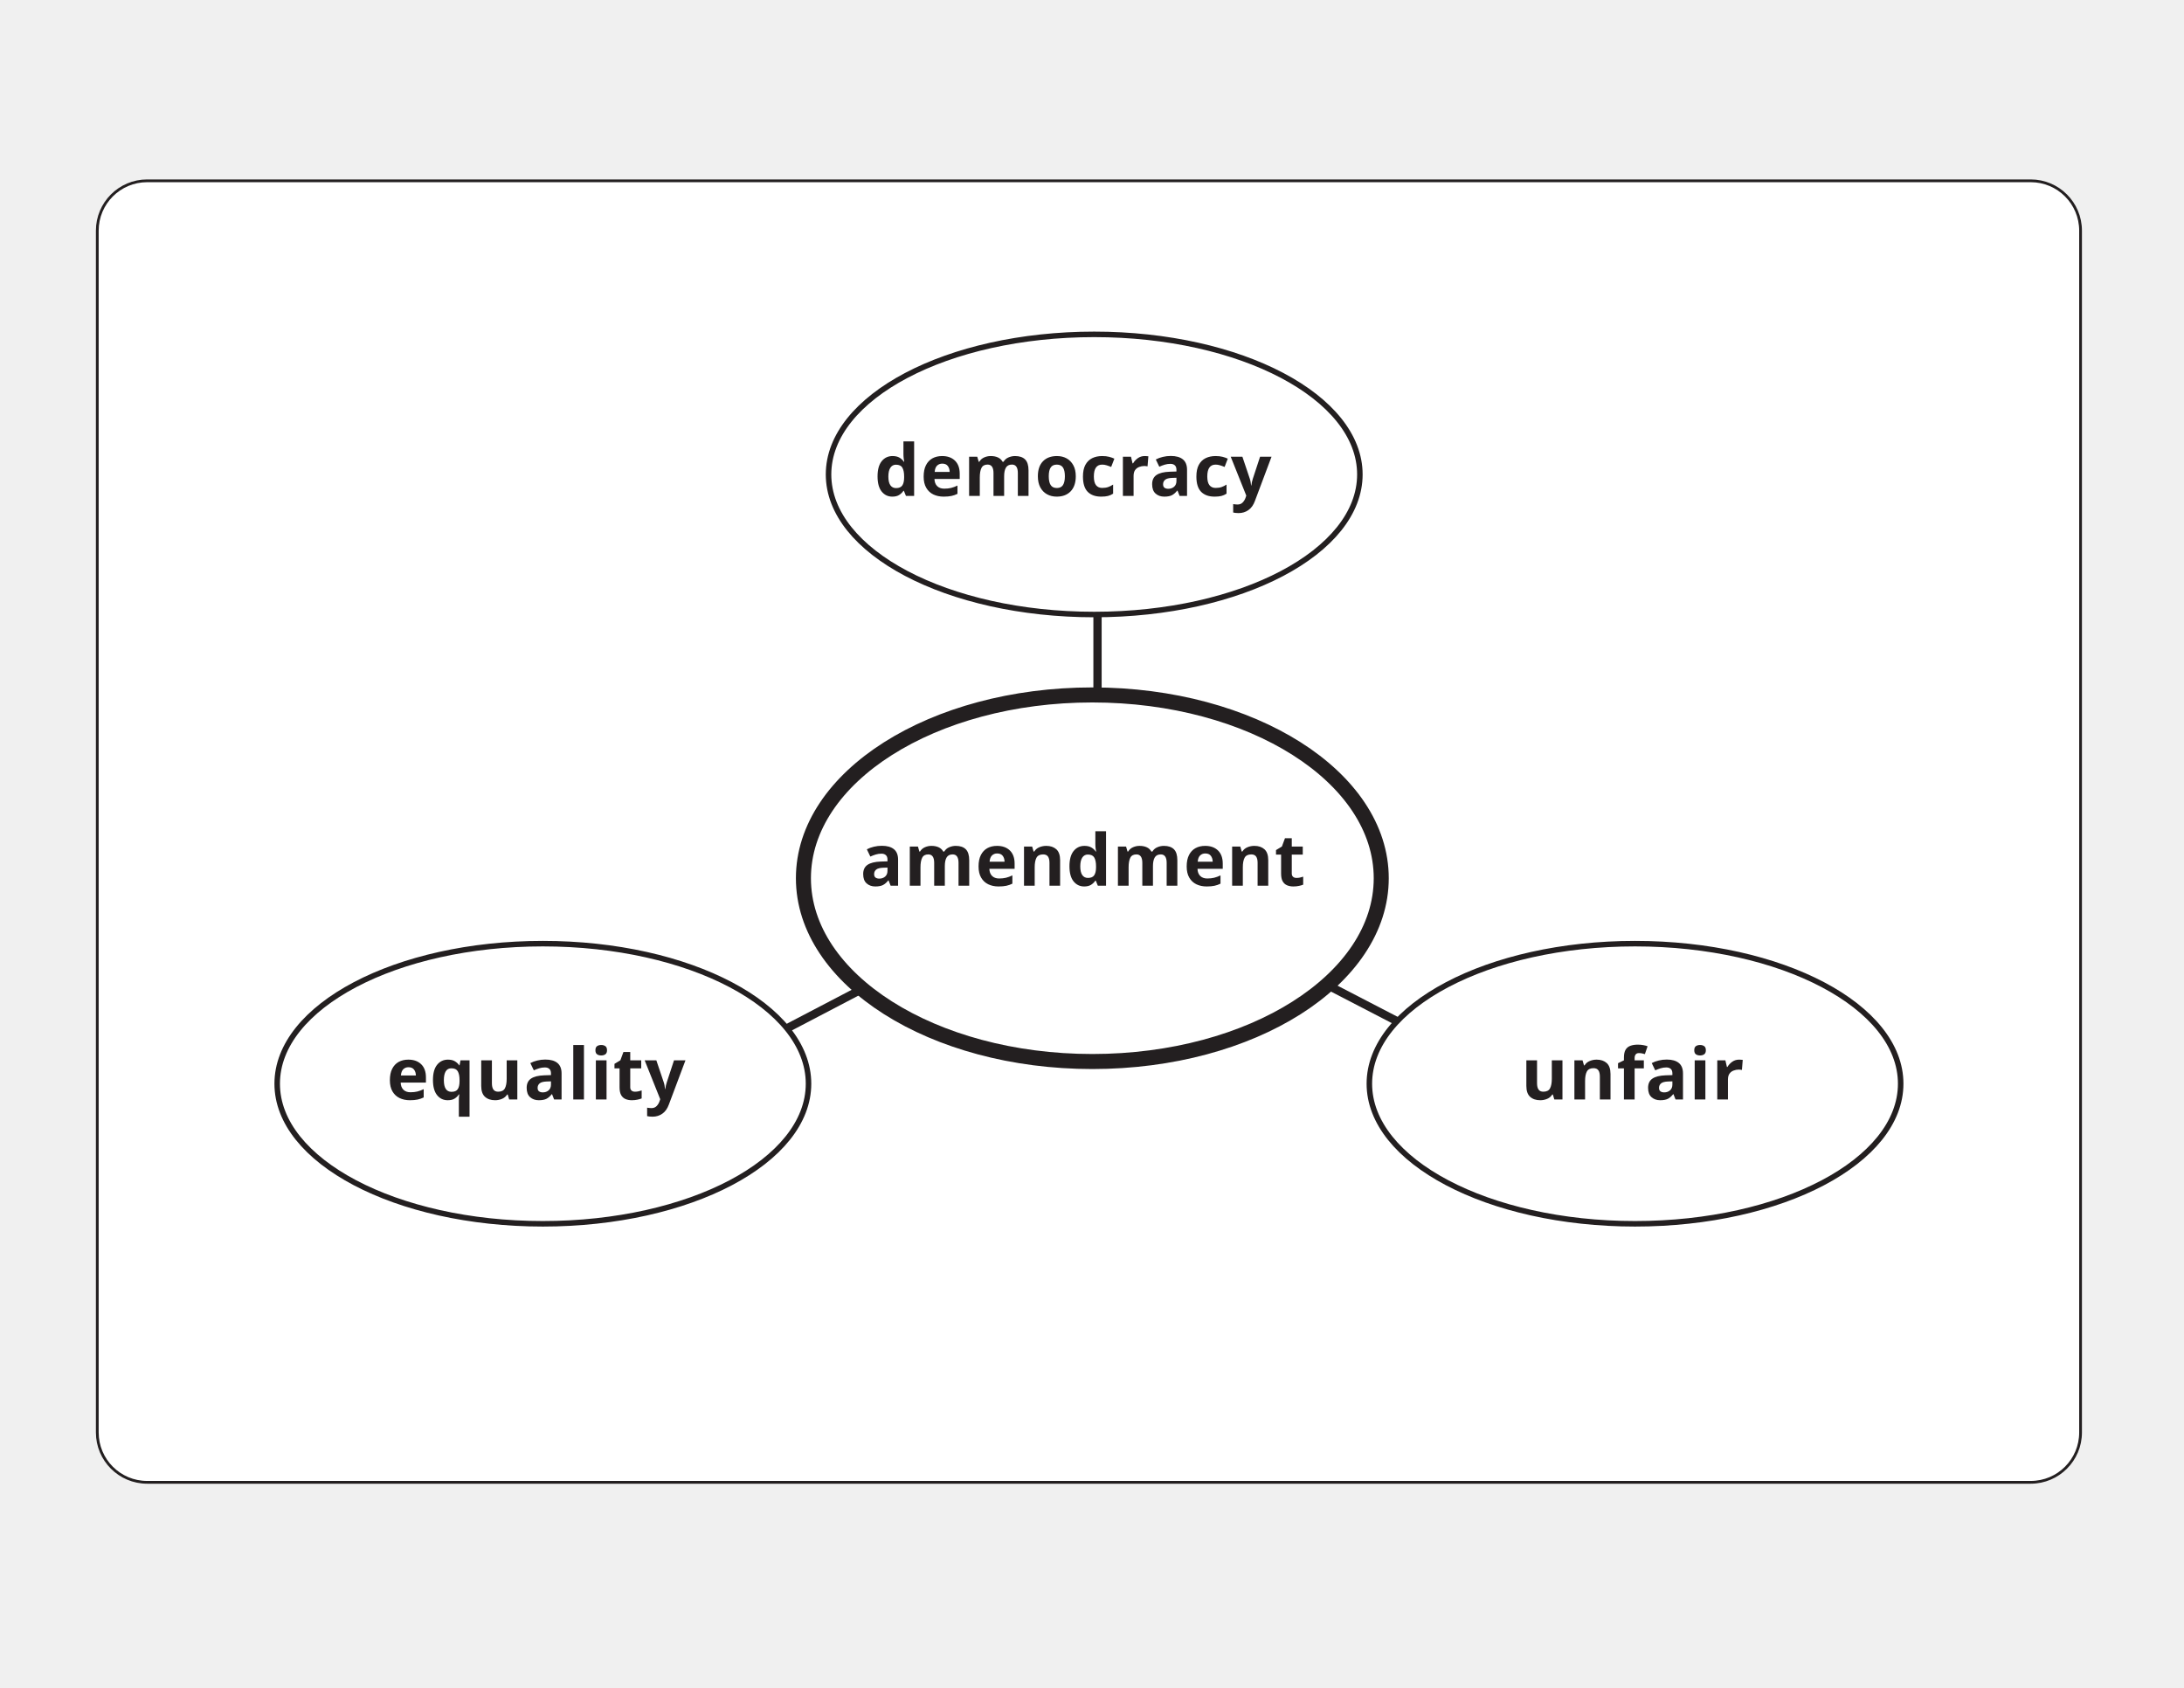
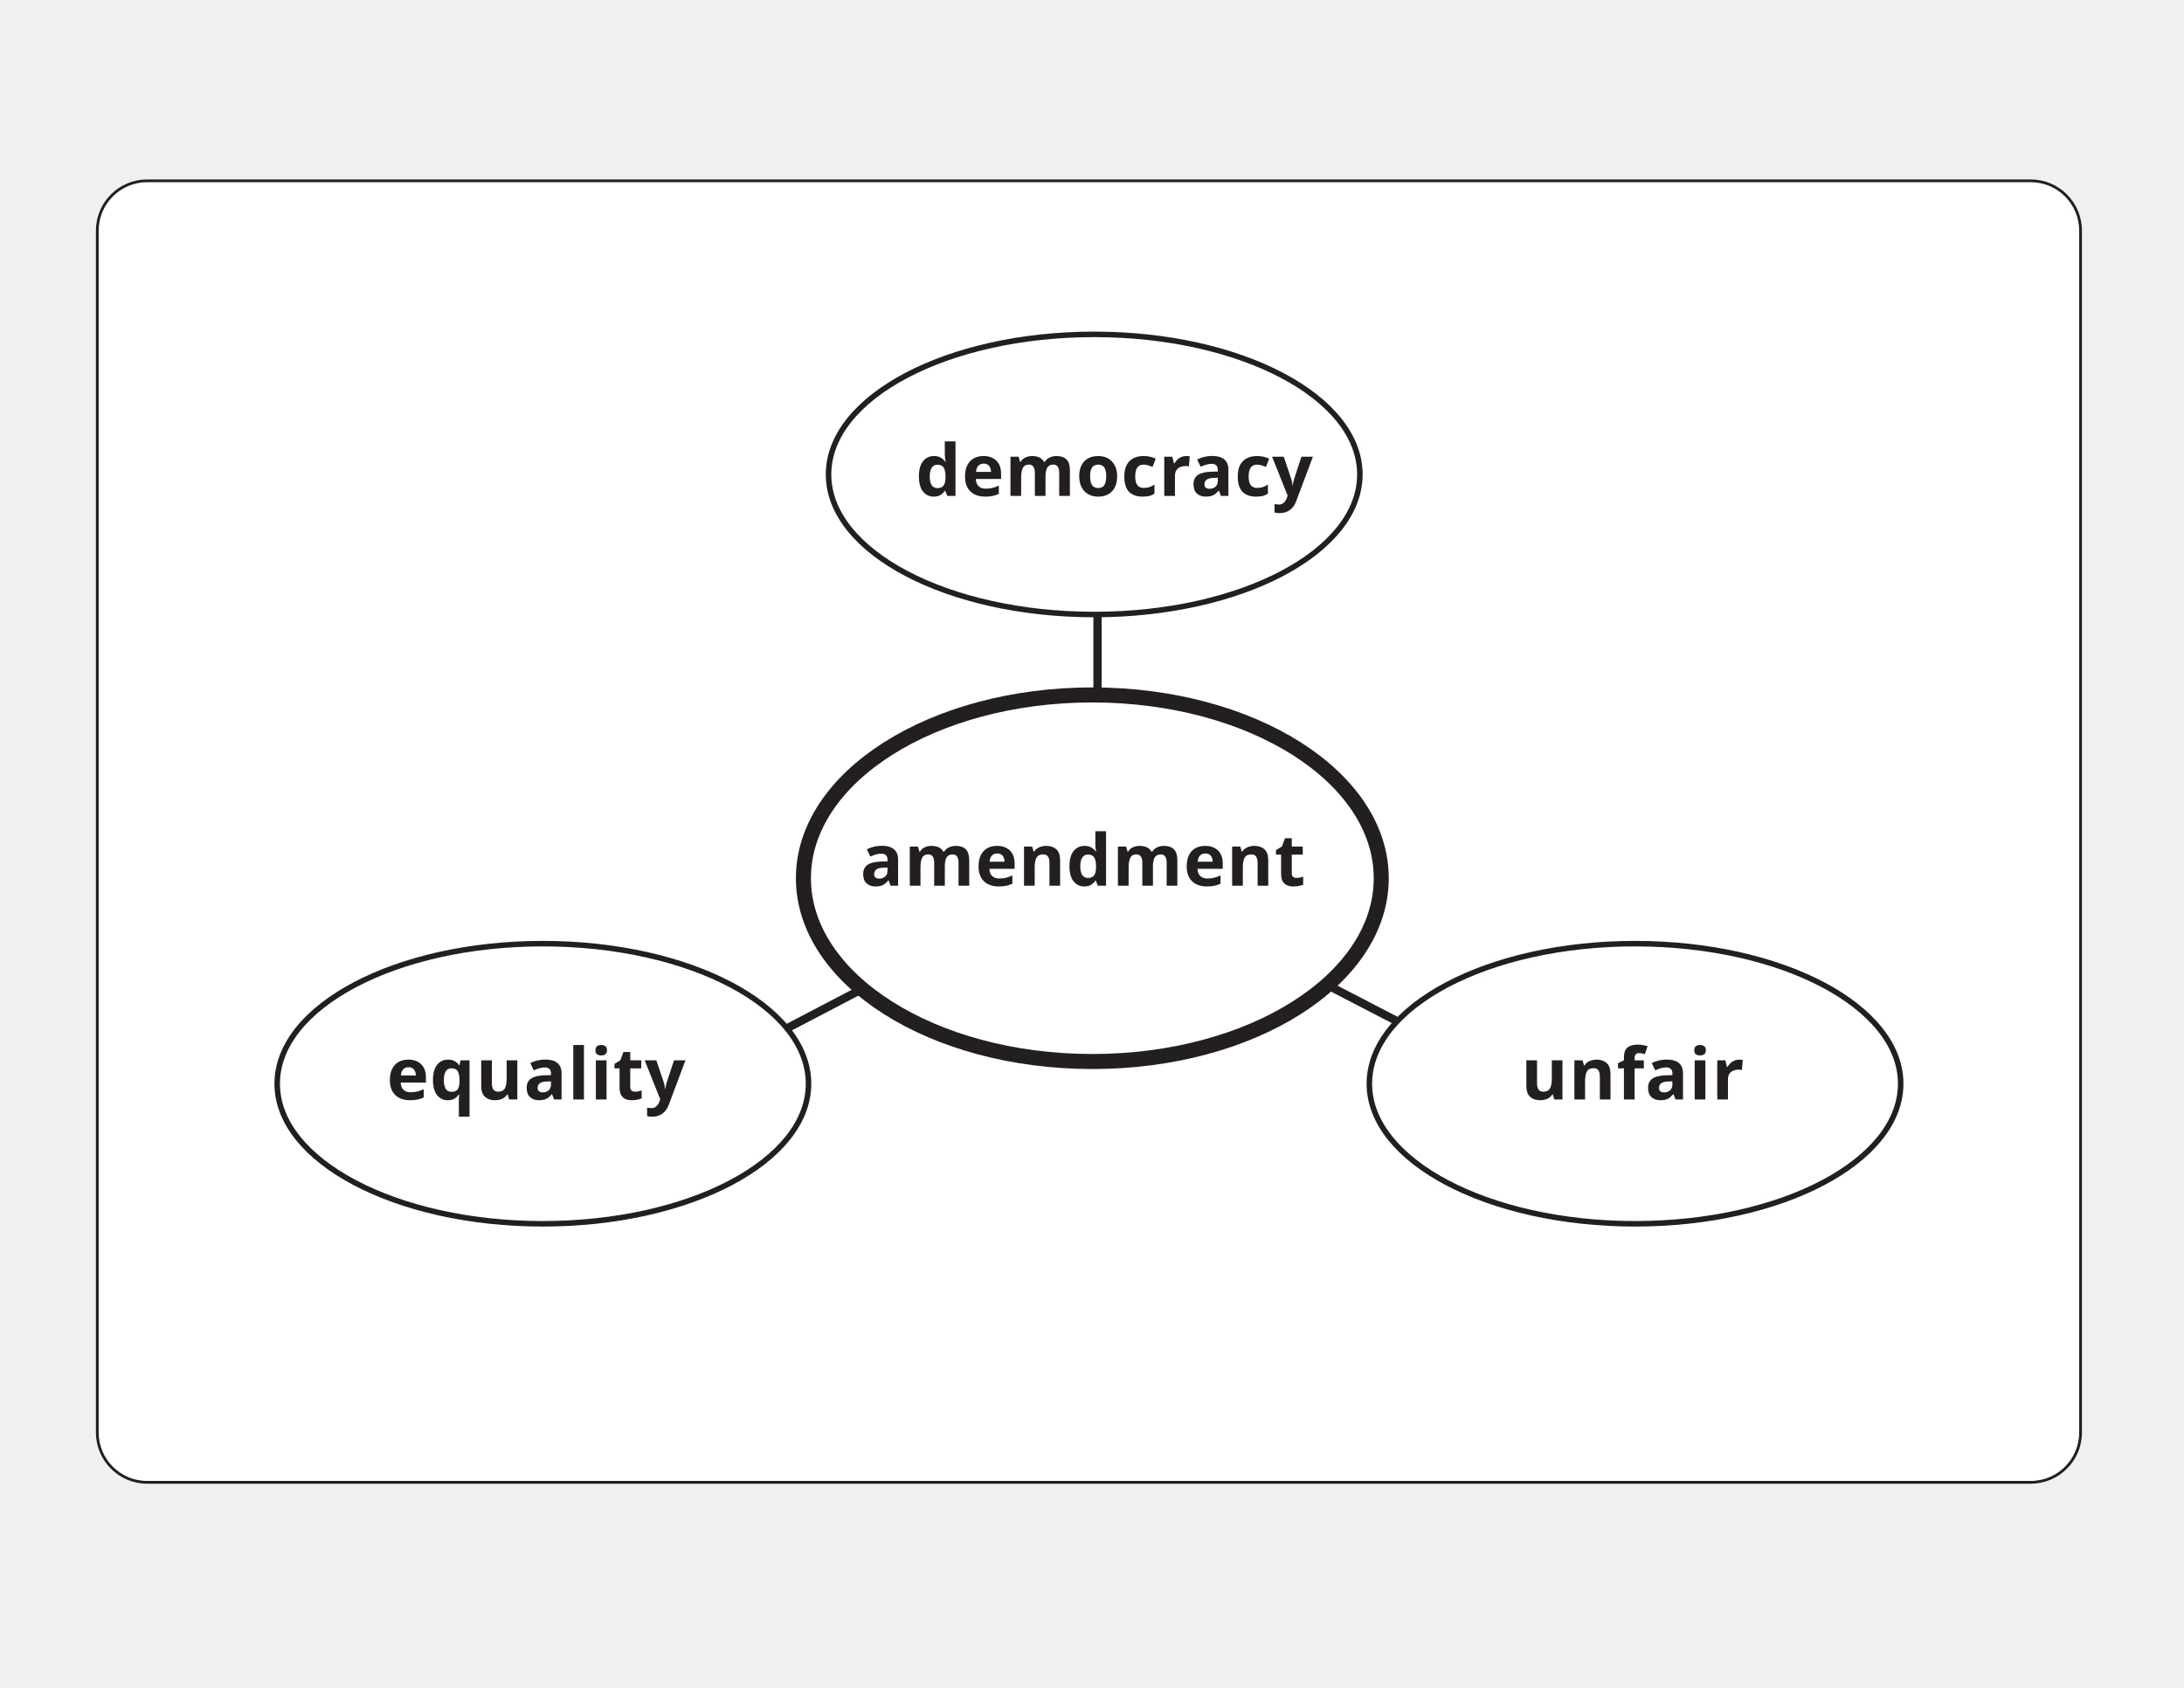
<svg xmlns="http://www.w3.org/2000/svg" viewBox="0 0 792 612">
  <defs>
    <style>.cls-1{isolation:isolate;}.cls-2{opacity:0.25;mix-blend-mode:multiply;}.cls-3,.cls-6,.cls-8{fill:#fff;}.cls-4,.cls-5{fill:none;}.cls-4,.cls-5,.cls-6,.cls-8{stroke:#231f20;stroke-miterlimit:10;}.cls-5{stroke-width:3px;}.cls-6{stroke-width:5.45px;}.cls-7,.cls-9{font-size:26px;fill:#231f20;font-family:sans-serif;font-weight:600;}.cls-7{letter-spacing:0.01em;}.cls-8{stroke-width:2px;}.cls-9{letter-spacing:0.01em;}</style>
  </defs>
  <g class="cls-1">
    <g id="Layer_1" data-name="Layer 1">
      <rect class="cls-3" x="35.28" y="65.56" width="719.21" height="471.92" rx="18.08" />
      <rect class="cls-4" x="35.28" y="65.56" width="719.21" height="471.92" rx="18.08" />
      <line class="cls-5" x1="398" y1="192.2" x2="398" y2="321.16" />
      <line class="cls-5" x1="398" y1="313.96" x2="269.88" y2="380.97" />
      <line class="cls-5" x1="398" y1="313.96" x2="524.3" y2="379.44" />
      <ellipse class="cls-6" cx="396.12" cy="318.44" rx="104.77" ry="66.46" />
      <text class="cls-7" transform="translate(311.93 321.16)">amendment</text>
      <ellipse class="cls-8" cx="592.92" cy="392.95" rx="96.34" ry="50.79" />
      <text class="cls-7" transform="translate(551.56 398.67)">unfair</text>
      <ellipse class="cls-8" cx="196.86" cy="392.95" rx="96.34" ry="50.79" />
      <text class="cls-9" transform="translate(140.21 398.67)">equality</text>
      <ellipse class="cls-8" cx="396.8" cy="172.03" rx="96.34" ry="50.79" />
-       <text class="cls-7" transform="translate(317.06 179.81)">democracy</text>
+       <text class="cls-7" transform="translate(332.06 179.81)">democracy</text>
    </g>
  </g>
</svg>
